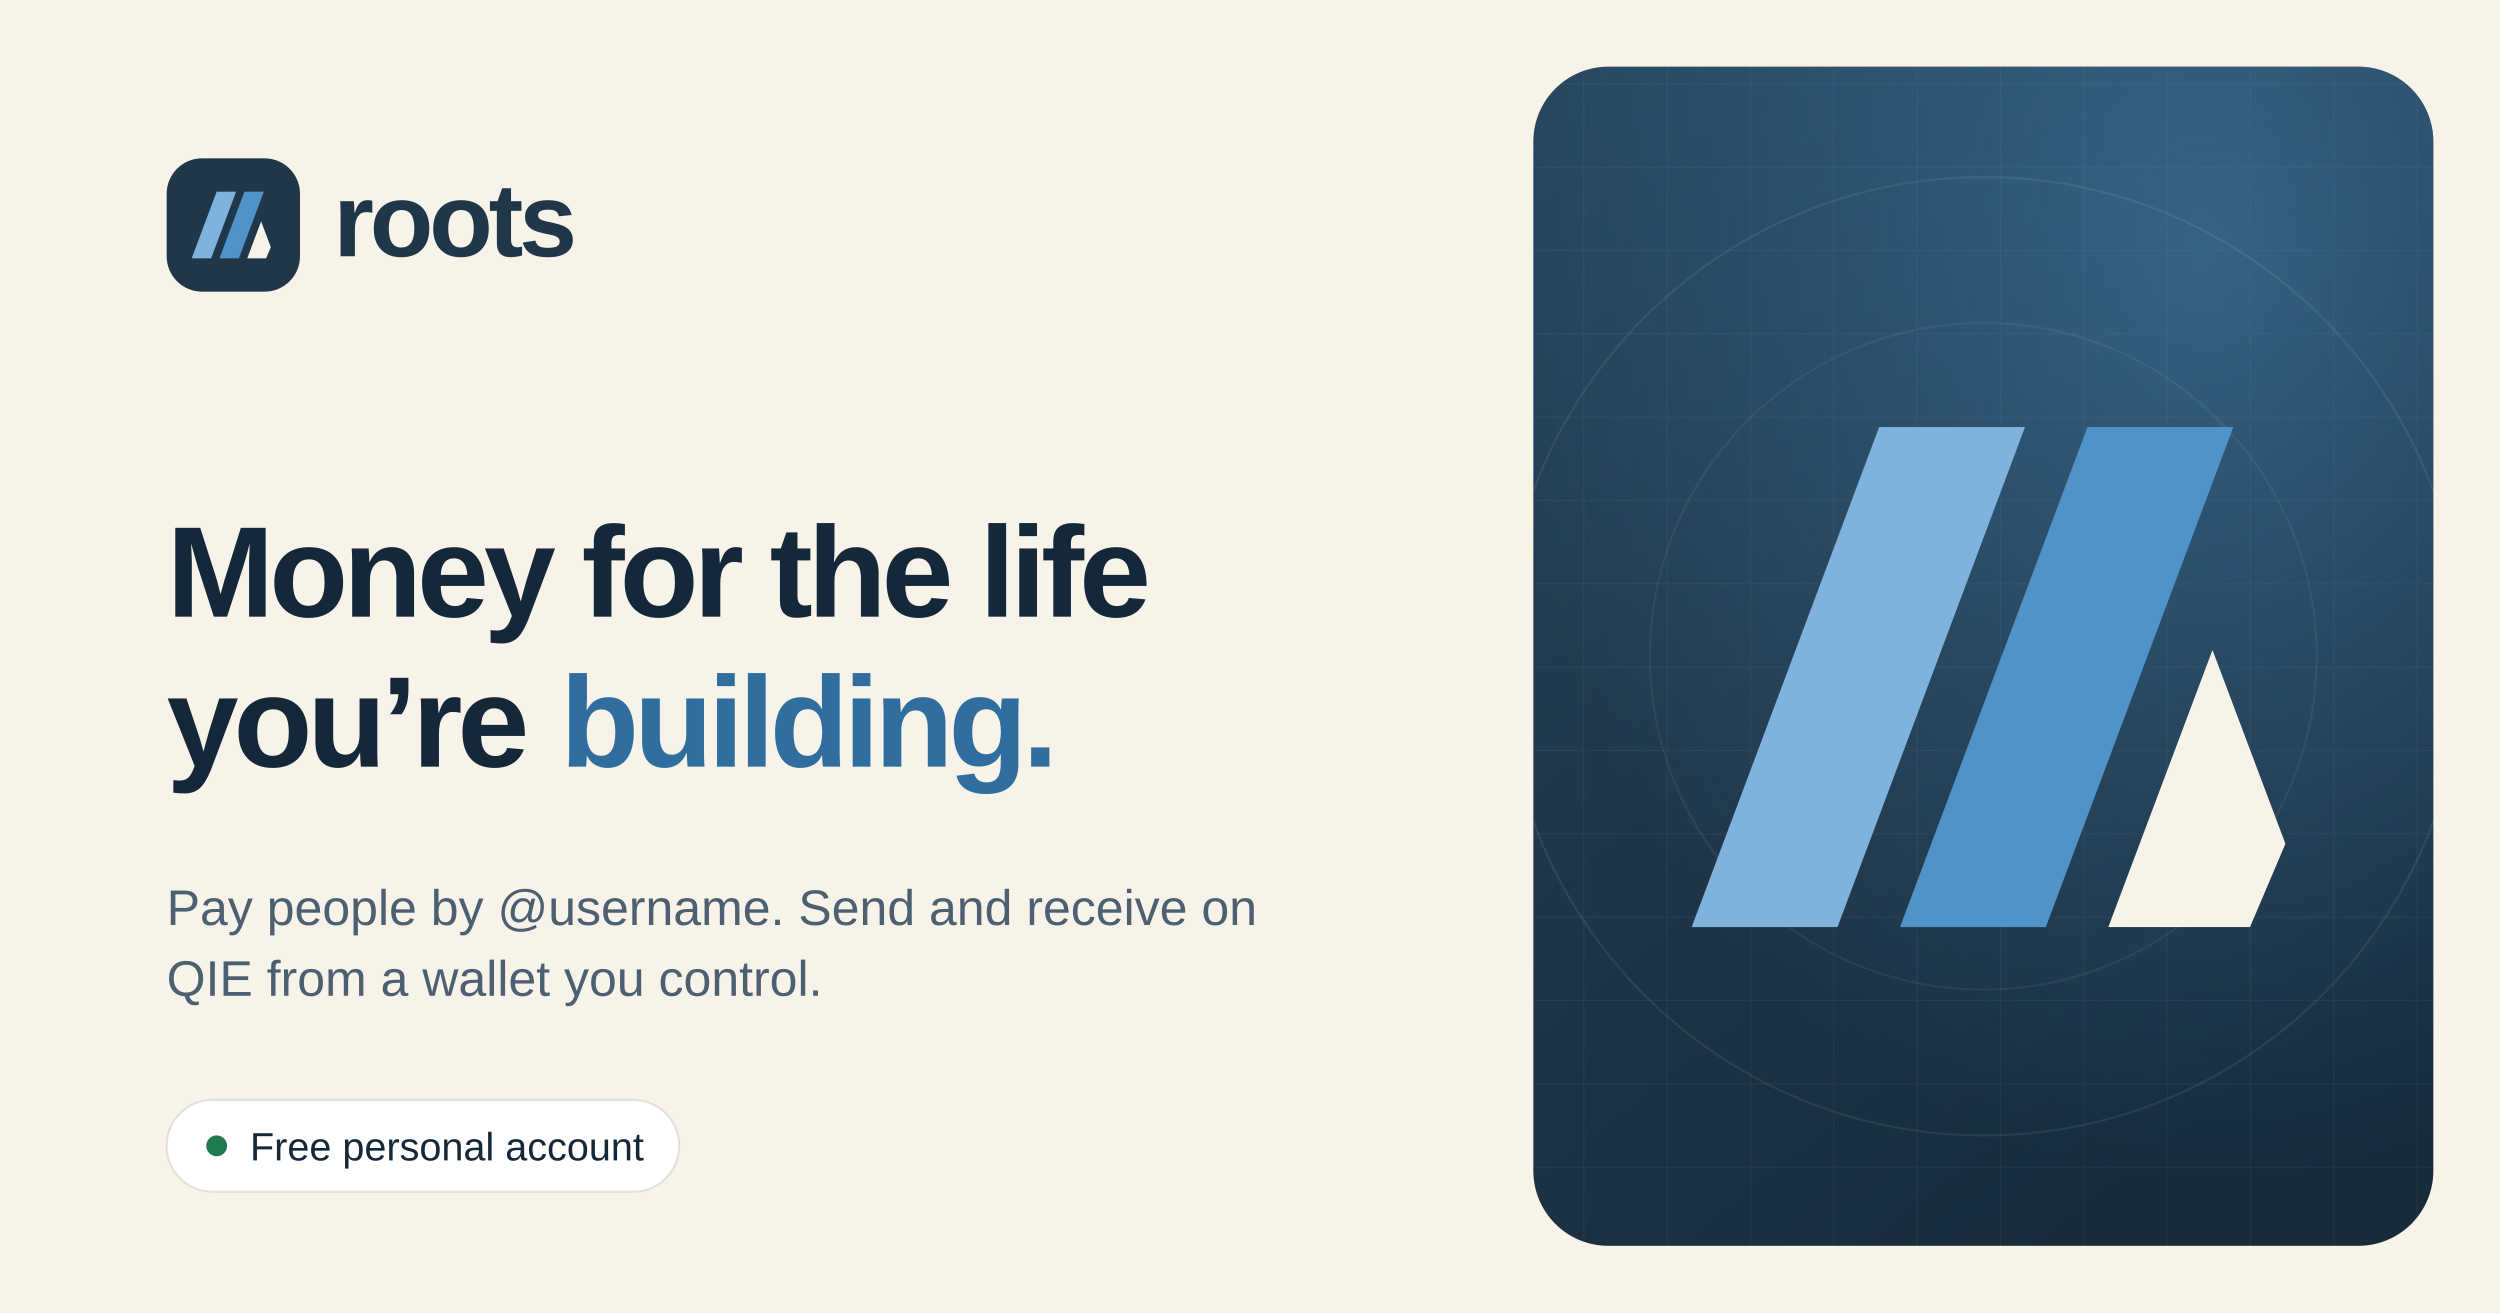
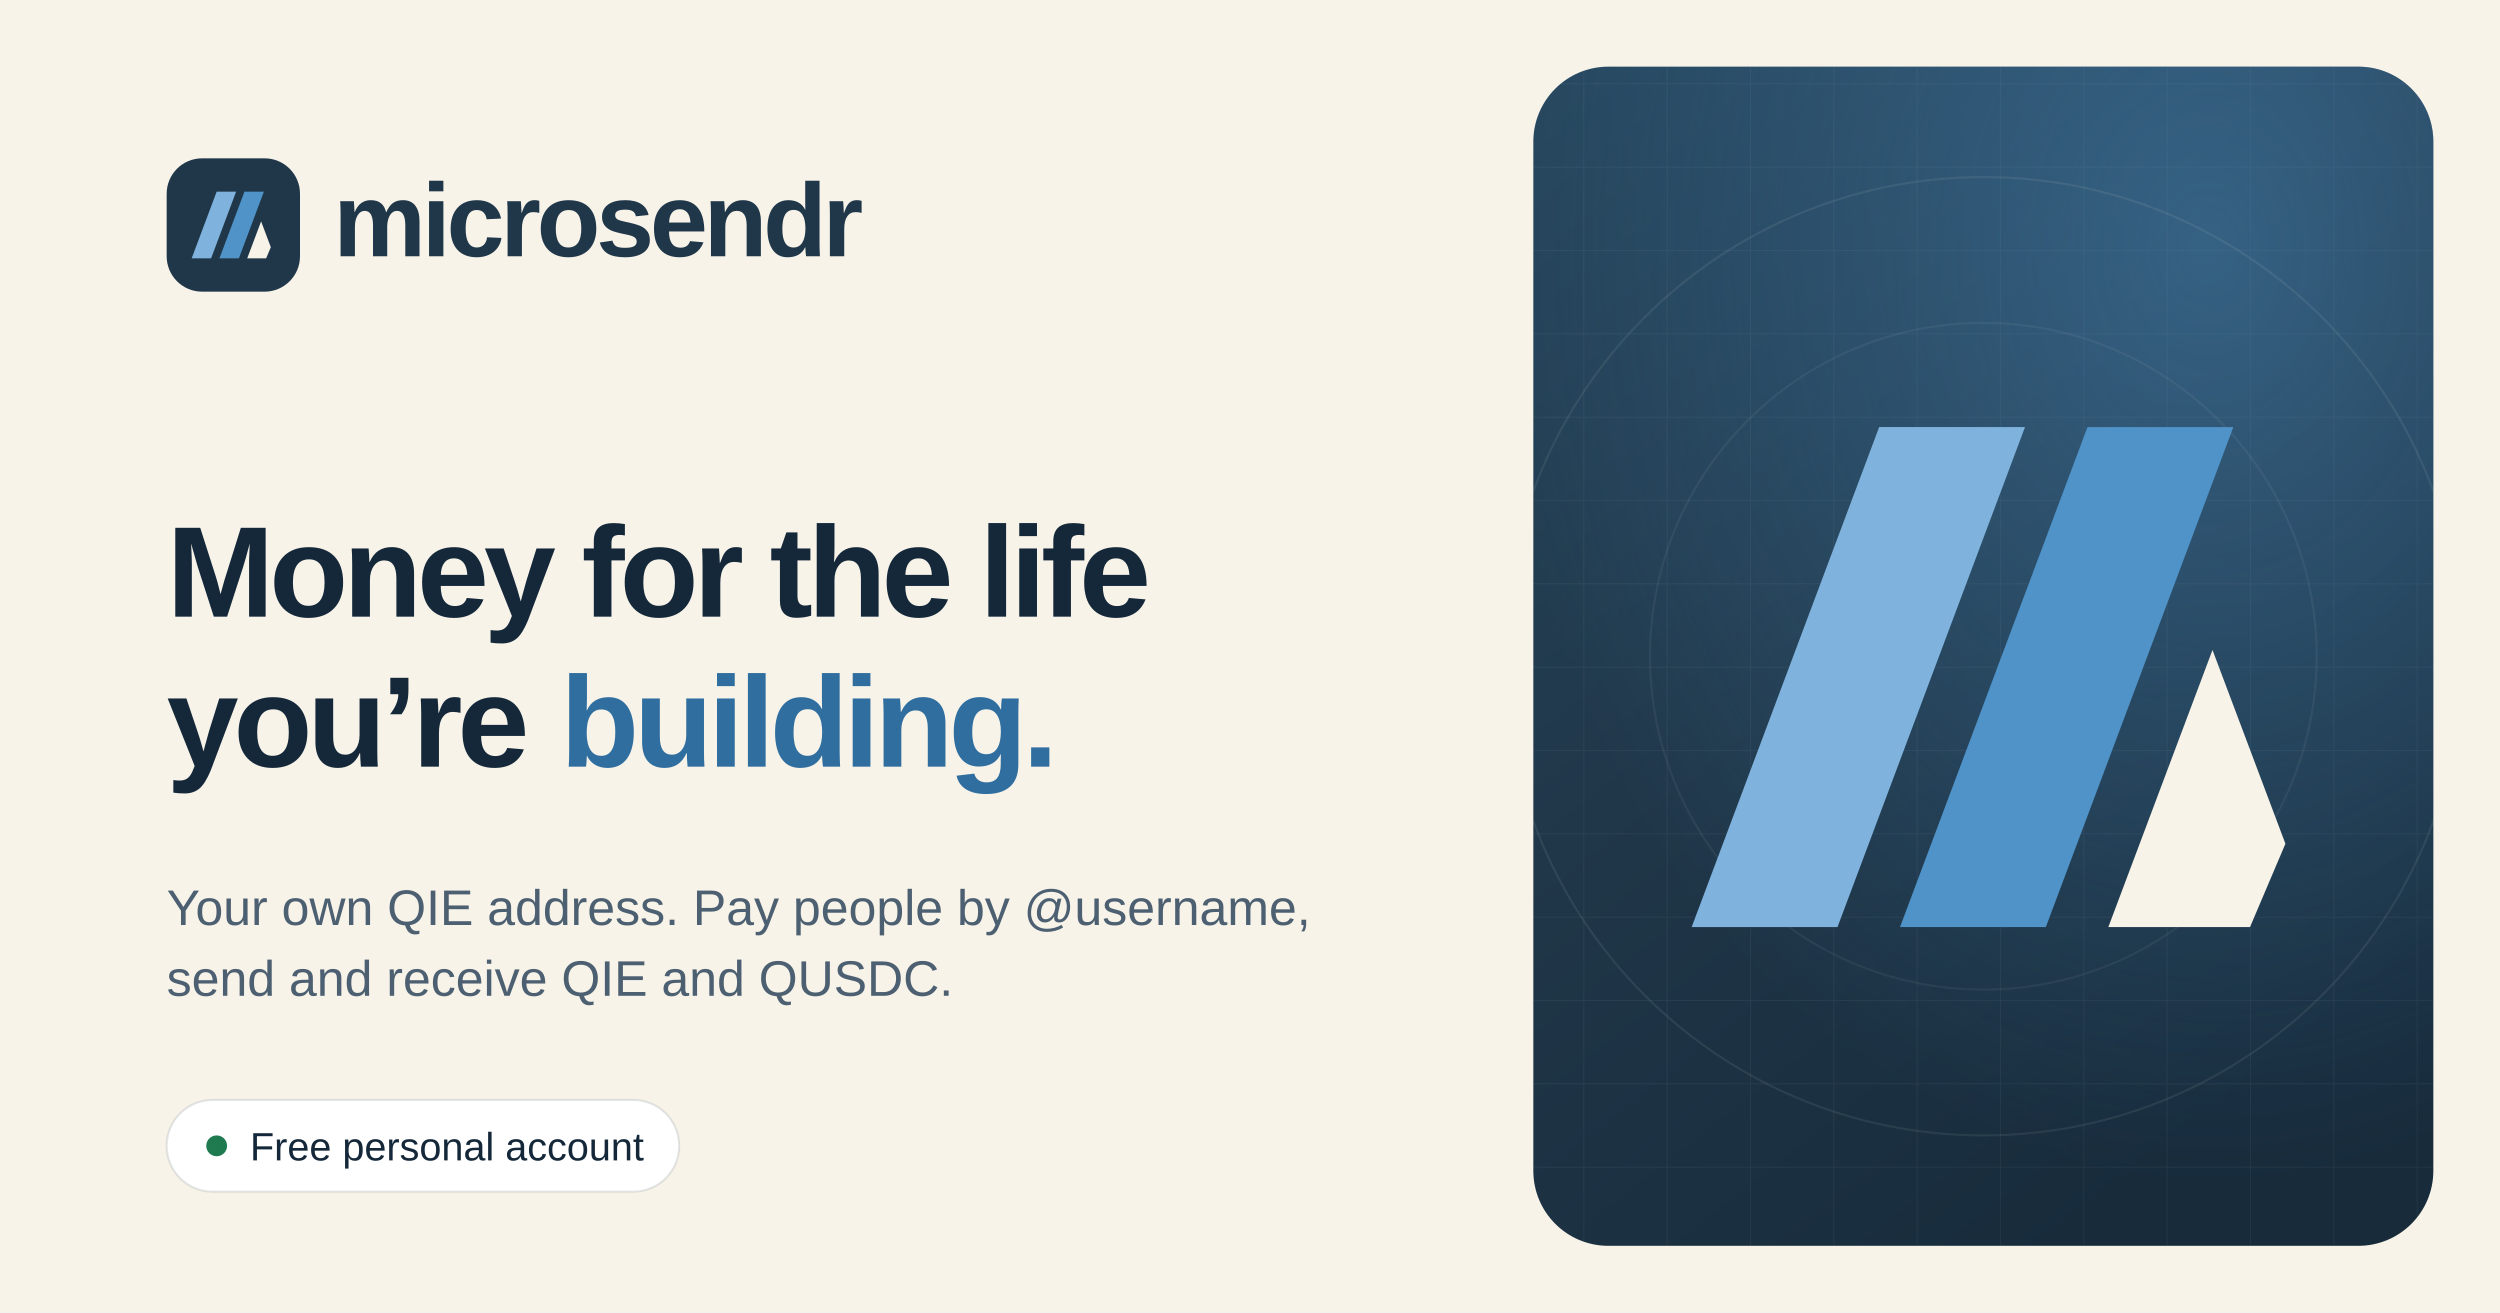
- <svg xmlns="http://www.w3.org/2000/svg" width="1200" height="630" viewBox="0 0 1200 630" role="img" aria-label="Roots: Money for the life you’re building.">
+ <svg xmlns="http://www.w3.org/2000/svg" width="1200" height="630" viewBox="0 0 1200 630" role="img" aria-label="Microsendr: Money for the life you’re building.">
  <defs>
    <radialGradient id="glow" cx="0.75" cy="0.15" r="0.8">
      <stop offset="0" stop-color="#4f93c8" stop-opacity="0.45" />
      <stop offset="1" stop-color="#4f93c8" stop-opacity="0" />
    </radialGradient>
    <linearGradient id="panel" x1="0" y1="0" x2="0.6" y2="1">
      <stop offset="0" stop-color="#26465d" />
      <stop offset="0.5" stop-color="#203749" />
      <stop offset="1" stop-color="#172b3b" />
    </linearGradient>
    <pattern id="grid" width="40" height="40" patternUnits="userSpaceOnUse">
      <path d="M40 0H0V40" fill="none" stroke="#ffffff" stroke-opacity="0.05" stroke-width="1" />
    </pattern>
    <clipPath id="panelClip">
      <rect x="736" y="32" width="432" height="566" rx="36" />
    </clipPath>
  </defs>
  <rect width="1200" height="630" fill="#f7f3e9" />
  <g clip-path="url(#panelClip)">
    <rect x="736" y="32" width="432" height="566" fill="url(#panel)" />
    <rect x="736" y="32" width="432" height="566" fill="url(#grid)" />
    <rect x="736" y="32" width="432" height="566" fill="url(#glow)" />
    <circle cx="952" cy="315" r="230" fill="none" stroke="#f7f3e9" stroke-opacity="0.08" />
    <circle cx="952" cy="315" r="160" fill="none" stroke="#f7f3e9" stroke-opacity="0.06" />
    <g transform="translate(722 85) scale(10)">
      <path d="M9 36 18 12h7l-9 24Z" fill="#7fb3dd" />
      <path d="M19 36 28 12h7l-9 24Z" fill="#4f93c8" />
      <path d="M29 36l5-13.3 3.5 9.3L35.8 36Z" fill="#f7f3e9" />
    </g>
  </g>
  <g transform="translate(80 76)">
    <rect width="64" height="64" rx="17" fill="#203749" />
    <g transform="scale(1.3333)">
      <path d="M9 36 18 12h7l-9 24Z" fill="#7fb3dd" />
      <path d="M19 36 28 12h7l-9 24Z" fill="#4f93c8" />
      <path d="M29 36l5-13.3 3.5 9.3L35.8 36Z" fill="#f7f3e9" />
    </g>
-     <text x="80" y="47" fill="#203749" font-family="'DM Sans Variable','DM Sans',Arial,Helvetica,sans-serif" font-size="50" font-weight="700" letter-spacing="-2">roots</text>
+     <text x="80" y="47" fill="#203749" font-family="'DM Sans Variable','DM Sans',Arial,Helvetica,sans-serif" font-size="50" font-weight="700" letter-spacing="-2">microsendr</text>
  </g>
  <g font-family="'DM Sans Variable','DM Sans',Arial,Helvetica,sans-serif">
    <text x="80" y="296" fill="#14283a" font-size="62" font-weight="650" letter-spacing="-2.4">Money for the life</text>
    <text x="80" y="368" fill="#14283a" font-size="62" font-weight="650" letter-spacing="-2.4">you’re <tspan fill="#2f6e9f">building.</tspan>
    </text>
-     <text x="80" y="444" fill="#4d6072" font-size="24" font-weight="400">Pay people by @username. Send and receive on</text>
-     <text x="80" y="478" fill="#4d6072" font-size="24" font-weight="400">QIE from a wallet you control.</text>
+     <text x="80" y="444" fill="#4d6072" font-size="24" font-weight="400">Your own QIE address. Pay people by @username,</text>
+     <text x="80" y="478" fill="#4d6072" font-size="24" font-weight="400">send and receive QIE and QUSDC.</text>
    <g transform="translate(80 528)">
      <rect width="246" height="44" rx="22" fill="#ffffff" stroke="#203749" stroke-opacity="0.12" />
      <circle cx="24" cy="22" r="5" fill="#1f7a50" />
      <text x="40" y="29" fill="#14283a" font-size="19" font-weight="500">Free personal account</text>
    </g>
  </g>
</svg>
